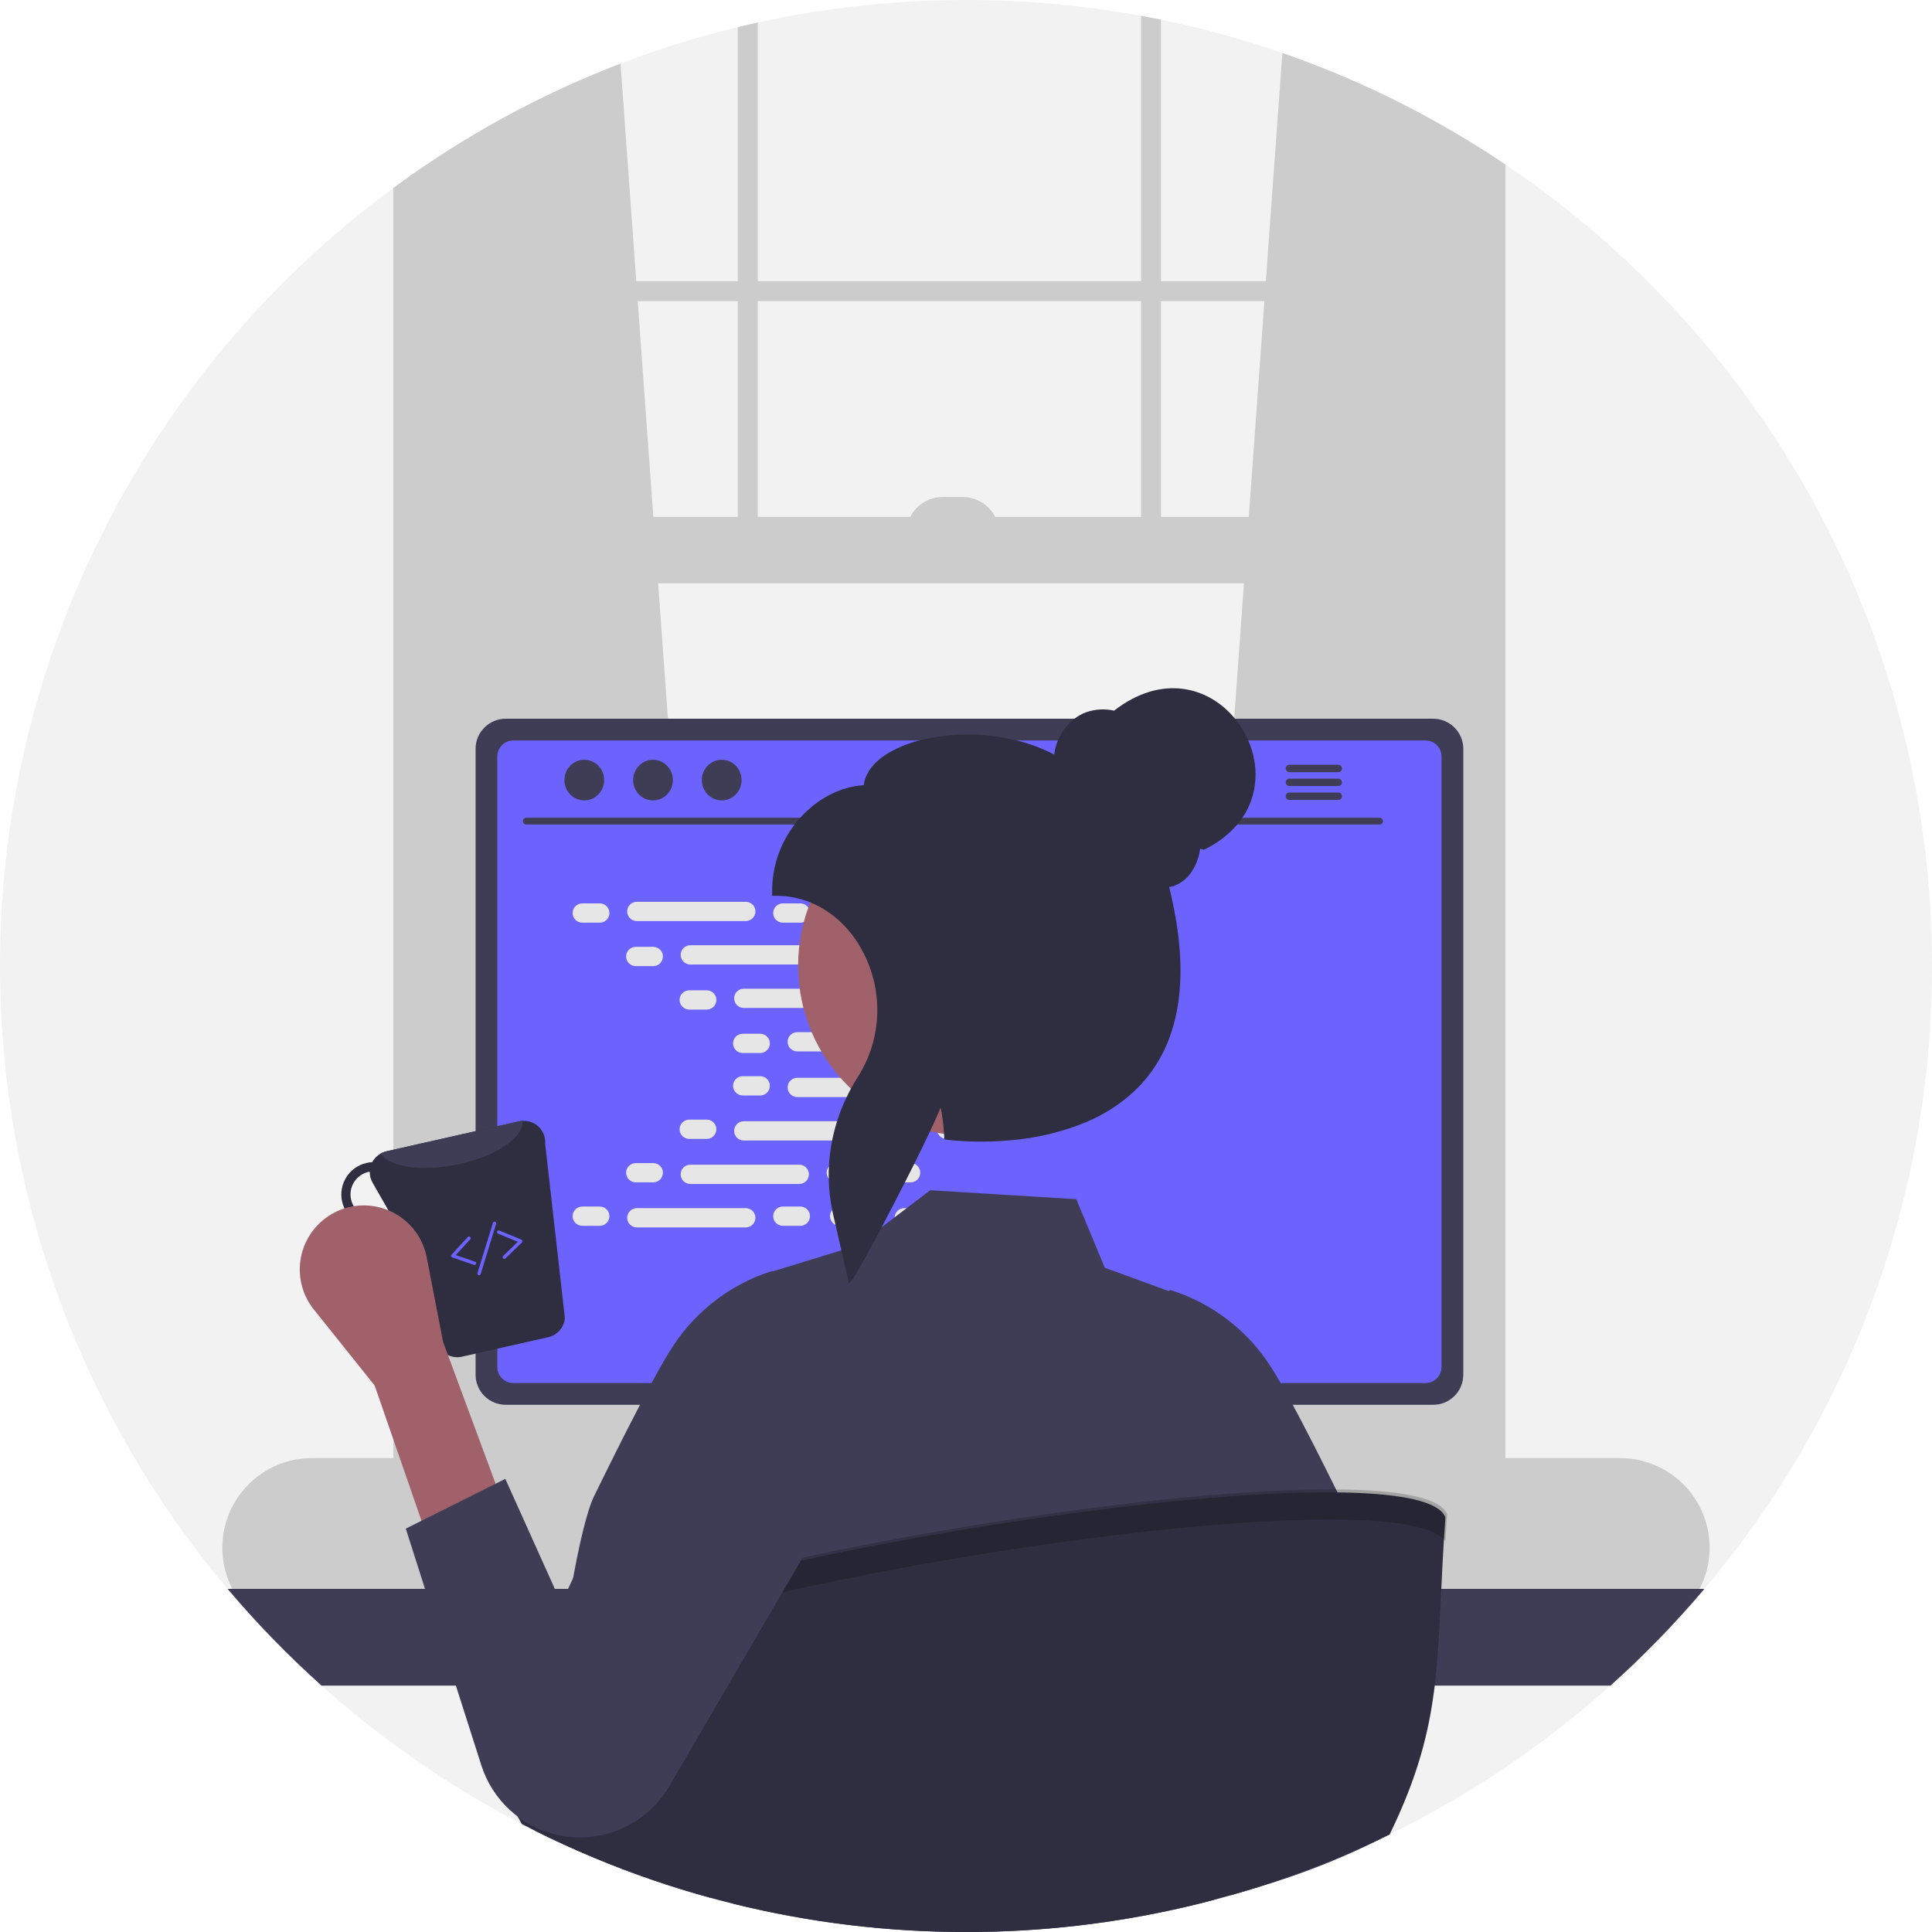
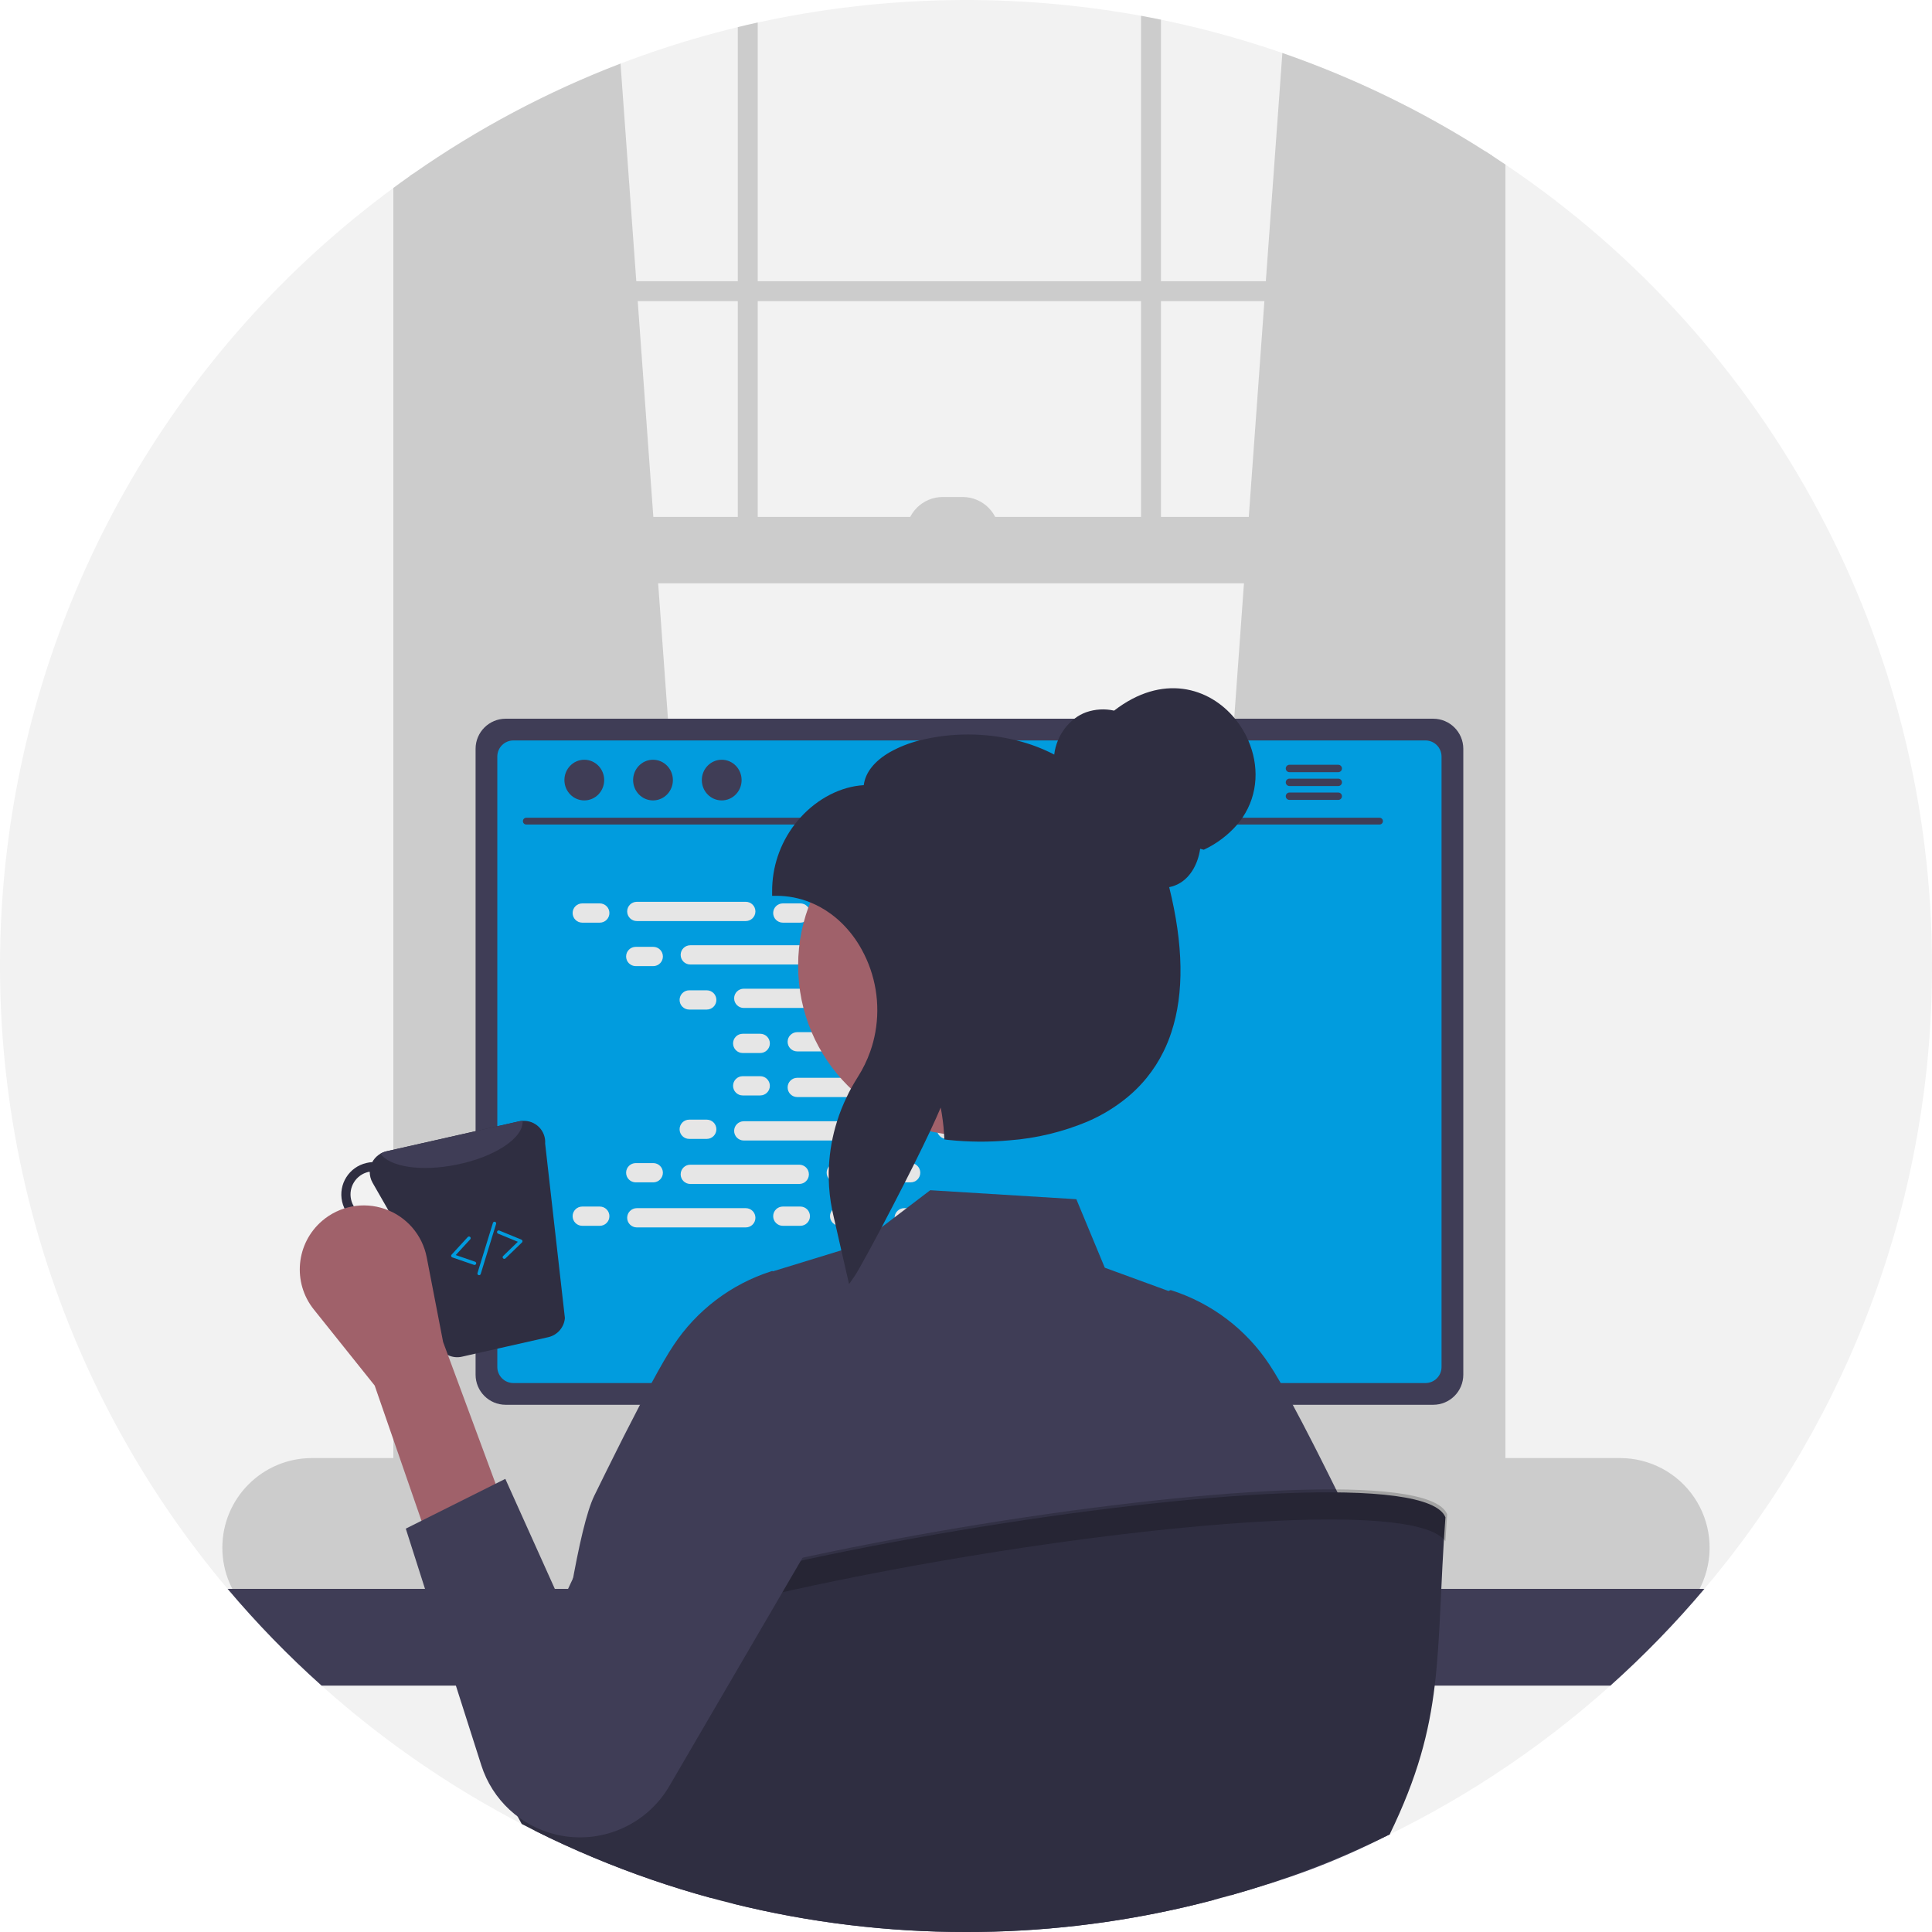
<svg xmlns="http://www.w3.org/2000/svg" data-name="Layer 1" width="578" height="578" viewBox="0 0 578 578">
  <path d="M889,450a287.861,287.861,0,0,1-68.09,186.34c-1.6,1.9-3.23,3.77-4.89,5.63a290.588,290.588,0,0,1-67.49,55.99q-8.67,5.205-17.72,9.81c-.61.31-1.23.62-1.84.92-.73.37-1.47.73-2.21,1.09A286.159,286.159,0,0,1,679.24,728q-2.55.72-5.11,1.4a288.588,288.588,0,0,1-65.84,9.49c-1.16.03-2.3.05-3.4.07-.39.01-.77.02-1.15.02-1.25.01-2.49.02-3.74.02a289.271,289.271,0,0,1-69.54-8.43q-3.42-.84-6.81-1.77a285.473,285.473,0,0,1-34.97-12.03q-9-3.75-17.68-8.09c-1.31-.66-2.62-1.32-3.91-2-.55-.27-1.09-.56-1.63-.84a290.458,290.458,0,0,1-81.65-64.06c-1.6-1.79-3.17-3.61-4.72-5.44a289.025,289.025,0,0,1,49.59-419.1c1.64-1.21,3.29-2.41,4.96-3.58q.495-.345.99-.69a286.753,286.753,0,0,1,97.1-43.85c1.98-.49,3.96-.95,5.96-1.38a291.798,291.798,0,0,1,114.68-2.01c1.99.37,3.98.75,5.96,1.16a287.281,287.281,0,0,1,97.1,39.43c.66.42,1.32.84,1.98,1.28,1.33.86,2.66,1.74,3.97,2.63A288.686,288.686,0,0,1,889,450Z" transform="translate(-311 -161)" fill="#f2f2f2" />
  <path d="M527,599.51l-92.37,8.2-.99.09V213.66q.495-.345.99-.69a288.323,288.323,0,0,1,62.01-32.94l4.72,65.1.43,5.96,4.67,64.56L507.9,335.51l18.93,261.7Z" transform="translate(-311 -161)" fill="#ccc" />
  <path d="M755.43,206.32c.66.42,1.32.84,1.98,1.28V607.8l-1.98-.18-91.37-8.11.17-2.3L683.16,335.51l1.44-19.86,4.67-64.56.43-5.96,4.95-68.27A287.687,287.687,0,0,1,755.43,206.32Z" transform="translate(-311 -161)" fill="#ccc" />
  <path d="M755.43,206.32V613.26c0,7.81-5.38,14.16-12,14.16H446.63c-5.48,0-10.13-4.36-11.54-10.31a16.108,16.108,0,0,1-.46-3.85V212.97q-.495.345-.99.69c-1.67,1.17-3.32,2.37-4.96,3.58V613.26a22.919,22.919,0,0,0,6.18,16,17.06,17.06,0,0,0,7.78,4.66,15.118,15.118,0,0,0,3.99.53h296.8a15.249,15.249,0,0,0,4-.53c7.98-2.15,13.95-10.59,13.95-20.66V210.23c-1.31-.89-2.64-1.77-3.97-2.63C756.75,207.16,756.09,206.74,755.43,206.32Z" transform="translate(-311 -161)" fill="#ccc" />
  <rect x="120.655" y="84.134" width="326.752" height="5.959" fill="#ccc" />
  <path d="M531.73,169.12c1.98-.49,3.96-.95,5.96-1.38V329.55h-5.96Z" transform="translate(-311 -161)" fill="#ccc" />
  <path d="M652.37,165.73c1.99.37,3.98.75,5.96,1.16V329.55h-5.96Z" transform="translate(-311 -161)" fill="#ccc" />
  <path d="M795.65,597.21H404.34a26.82,26.82,0,0,0,0,53.64H795.65a26.76,26.76,0,0,0,20.12-9.11,27.096,27.096,0,0,0,3.02-4.18,25.54,25.54,0,0,0,1.75-3.56,26.803,26.803,0,0,0-24.89-36.79Z" transform="translate(-311 -161)" fill="#ccc" />
  <rect x="122.642" y="154.649" width="324.766" height="19.863" fill="#ccc" />
  <path d="M282.045,148.69h5.959a10.925,10.925,0,0,1,10.925,10.925v0a0,0,0,0,1,0,0h-27.809a0,0,0,0,1,0,0v0a10.925,10.925,0,0,1,10.925-10.925Z" fill="#ccc" />
  <path d="M820.91,636.34a289.004,289.004,0,0,1-28.12,28.95H407.21a289.004,289.004,0,0,1-28.12-28.95Z" transform="translate(-311 -161)" fill="#3f3d56" />
  <path d="M632.28,536.07H567.36a3.175,3.175,0,0,0-1.03.16,3.448,3.448,0,0,0-2.43,3.3V642.09h71.85V539.53A3.463,3.463,0,0,0,632.28,536.07Zm-24.57,50.6a7.531,7.531,0,0,1-1.56,4.6,7.665,7.665,0,0,1-13.78-4.6v-11.9a7.67,7.67,0,0,1,15.34,0Z" transform="translate(-311 -161)" fill="#2f2e41" />
  <path d="M563.68,638.81v9.89a1.94,1.94,0,0,0,1.93,1.94h68.43a1.946,1.946,0,0,0,1.93-1.94v-9.89Z" transform="translate(-311 -161)" fill="#3f3d56" />
  <path d="M739.78,376.02H462.28a9.011,9.011,0,0,0-9,8.99V572.27a9.007,9.007,0,0,0,9,9h277.5a9.007,9.007,0,0,0,9-9V385.01A9.012,9.012,0,0,0,739.78,376.02Z" transform="translate(-311 -161)" fill="#3f3d56" />
-   <path d="M737.46,382.52H464.59a4.82,4.82,0,0,0-4.81,4.82V569.96a4.818,4.818,0,0,0,4.81,4.81H737.46a4.818,4.818,0,0,0,4.81-4.81V387.34A4.821,4.821,0,0,0,737.46,382.52Z" transform="translate(-311 -161)" fill="#6c63ff" />
+   <path d="M737.46,382.52H464.59a4.82,4.82,0,0,0-4.81,4.82V569.96a4.818,4.818,0,0,0,4.81,4.81H737.46a4.818,4.818,0,0,0,4.81-4.81V387.34A4.821,4.821,0,0,0,737.46,382.52Z" transform="translate(-311 -161)" fill="#019CDE" />
  <path d="M687.24,650.48l-2.52-11.97a2.992,2.992,0,0,0-1.86-2.17,2.894,2.894,0,0,0-1.06-.2H524.49a2.895,2.895,0,0,0-1.06.2,2.993,2.993,0,0,0-1.86,2.17l-2.52,11.97a2.987,2.987,0,0,0,2.92,3.6H684.31a2.948,2.948,0,0,0,2.32-1.11A2.985,2.985,0,0,0,687.24,650.48Z" transform="translate(-311 -161)" fill="#2f2e41" />
  <rect x="214.643" y="477.296" width="5" height="3" rx="0.488" fill="#3f3d56" />
  <rect x="224.643" y="477.296" width="5" height="3" rx="0.488" fill="#3f3d56" />
  <rect x="234.643" y="477.296" width="5" height="3" rx="0.488" fill="#3f3d56" />
  <rect x="244.643" y="477.296" width="5" height="3" rx="0.488" fill="#3f3d56" />
  <rect x="254.643" y="477.296" width="5" height="3" rx="0.488" fill="#3f3d56" />
  <rect x="264.643" y="477.296" width="5" height="3" rx="0.488" fill="#3f3d56" />
  <rect x="274.643" y="477.296" width="5" height="3" rx="0.488" fill="#3f3d56" />
  <rect x="284.643" y="477.296" width="5" height="3" rx="0.488" fill="#3f3d56" />
  <rect x="294.643" y="477.296" width="5" height="3" rx="0.488" fill="#3f3d56" />
  <rect x="304.643" y="477.296" width="5" height="3" rx="0.488" fill="#3f3d56" />
  <rect x="314.643" y="477.296" width="5" height="3" rx="0.488" fill="#3f3d56" />
  <rect x="324.643" y="477.296" width="5" height="3" rx="0.488" fill="#3f3d56" />
  <rect x="334.643" y="477.296" width="5" height="3" rx="0.488" fill="#3f3d56" />
  <rect x="344.643" y="477.296" width="5" height="3" rx="0.488" fill="#3f3d56" />
  <rect x="354.643" y="477.296" width="5" height="3" rx="0.488" fill="#3f3d56" />
  <rect x="364.643" y="477.296" width="5" height="3" rx="0.488" fill="#3f3d56" />
  <rect x="214.525" y="482.296" width="5" height="3" rx="0.488" fill="#3f3d56" />
  <rect x="224.525" y="482.296" width="5" height="3" rx="0.488" fill="#3f3d56" />
  <rect x="234.525" y="482.296" width="5" height="3" rx="0.488" fill="#3f3d56" />
  <rect x="244.525" y="482.296" width="5" height="3" rx="0.488" fill="#3f3d56" />
  <rect x="254.525" y="482.296" width="5" height="3" rx="0.488" fill="#3f3d56" />
  <rect x="264.525" y="482.296" width="5" height="3" rx="0.488" fill="#3f3d56" />
  <rect x="274.525" y="482.296" width="5" height="3" rx="0.488" fill="#3f3d56" />
  <rect x="284.525" y="482.296" width="5" height="3" rx="0.488" fill="#3f3d56" />
  <rect x="294.525" y="482.296" width="5" height="3" rx="0.488" fill="#3f3d56" />
  <rect x="304.525" y="482.296" width="5" height="3" rx="0.488" fill="#3f3d56" />
  <rect x="314.525" y="482.296" width="5" height="3" rx="0.488" fill="#3f3d56" />
  <rect x="324.525" y="482.296" width="5" height="3" rx="0.488" fill="#3f3d56" />
  <rect x="334.525" y="482.296" width="5" height="3" rx="0.488" fill="#3f3d56" />
  <rect x="344.525" y="482.296" width="5" height="3" rx="0.488" fill="#3f3d56" />
  <rect x="354.525" y="482.296" width="5" height="3" rx="0.488" fill="#3f3d56" />
  <rect x="364.525" y="482.296" width="5" height="3" rx="0.488" fill="#3f3d56" />
  <rect x="262.525" y="488.296" width="40" height="3" rx="0.488" fill="#3f3d56" />
  <path d="M723.748,407.677H468.425a1.016,1.016,0,0,1,0-2.031H723.748a1.016,1.016,0,0,1,0,2.031Z" transform="translate(-311 -161)" fill="#3f3d56" />
  <ellipse cx="174.805" cy="233.379" rx="5.95" ry="6.083" fill="#3f3d56" />
  <ellipse cx="195.361" cy="233.379" rx="5.95" ry="6.083" fill="#3f3d56" />
  <ellipse cx="215.917" cy="233.379" rx="5.95" ry="6.083" fill="#3f3d56" />
  <path d="M711.37,389.8h-14.6a1.105,1.105,0,0,0,0,2.21h14.6a1.105,1.105,0,0,0,0-2.21Z" transform="translate(-311 -161)" fill="#3f3d56" />
  <path d="M711.37,393.95h-14.6a1.105,1.105,0,0,0,0,2.21h14.6a1.105,1.105,0,0,0,0-2.21Z" transform="translate(-311 -161)" fill="#3f3d56" />
  <path d="M711.37,398.1h-14.6a1.105,1.105,0,0,0,0,2.21h14.6a1.105,1.105,0,0,0,0-2.21Z" transform="translate(-311 -161)" fill="#3f3d56" />
  <rect x="171.314" y="270.273" width="11.006" height="5.76" rx="2.88" fill="#e6e6e6" />
  <rect x="231.314" y="270.273" width="11.006" height="5.76" rx="2.88" fill="#e6e6e6" />
  <rect x="248.314" y="270.273" width="11.006" height="5.76" rx="2.88" fill="#e6e6e6" />
  <rect x="187.634" y="269.793" width="38.366" height="5.76" rx="2.88" fill="#e6e6e6" />
  <rect x="267.634" y="269.793" width="38.366" height="5.76" rx="2.88" fill="#e6e6e6" />
  <rect x="187.314" y="283.273" width="11.006" height="5.76" rx="2.88" fill="#e6e6e6" />
  <rect x="247.314" y="283.273" width="11.006" height="5.76" rx="2.88" fill="#e6e6e6" />
  <rect x="264.314" y="283.273" width="11.006" height="5.76" rx="2.88" fill="#e6e6e6" />
  <rect x="203.634" y="282.793" width="38.366" height="5.76" rx="2.88" fill="#e6e6e6" />
  <rect x="283.634" y="282.793" width="38.366" height="5.76" rx="2.88" fill="#e6e6e6" />
  <rect x="203.314" y="296.273" width="11.006" height="5.76" rx="2.88" fill="#e6e6e6" />
  <rect x="263.314" y="296.273" width="11.006" height="5.76" rx="2.88" fill="#e6e6e6" />
  <rect x="280.314" y="296.273" width="11.006" height="5.76" rx="2.88" fill="#e6e6e6" />
  <rect x="219.634" y="295.793" width="38.366" height="5.76" rx="2.88" fill="#e6e6e6" />
  <rect x="299.634" y="295.793" width="38.366" height="5.76" rx="2.88" fill="#e6e6e6" />
  <rect x="219.314" y="309.273" width="11.006" height="5.76" rx="2.88" fill="#e6e6e6" />
  <rect x="279.314" y="309.273" width="11.006" height="5.76" rx="2.88" fill="#e6e6e6" />
  <rect x="296.314" y="309.273" width="11.006" height="5.76" rx="2.88" fill="#e6e6e6" />
  <rect x="235.634" y="308.793" width="38.366" height="5.76" rx="2.88" fill="#e6e6e6" />
  <rect x="231.314" y="360.967" width="11.006" height="5.76" rx="2.88" fill="#e6e6e6" />
  <rect x="248.314" y="360.967" width="11.006" height="5.76" rx="2.88" fill="#e6e6e6" />
  <rect x="267.634" y="361.447" width="38.366" height="5.76" rx="2.88" fill="#e6e6e6" />
  <rect x="171.314" y="360.967" width="11.006" height="5.76" rx="2.88" fill="#e6e6e6" />
  <rect x="187.634" y="361.447" width="38.366" height="5.76" rx="2.88" fill="#e6e6e6" />
  <rect x="187.314" y="347.967" width="11.006" height="5.76" rx="2.88" fill="#e6e6e6" />
  <rect x="247.314" y="347.967" width="11.006" height="5.76" rx="2.88" fill="#e6e6e6" />
  <rect x="264.314" y="347.967" width="11.006" height="5.76" rx="2.88" fill="#e6e6e6" />
  <rect x="203.634" y="348.447" width="38.366" height="5.76" rx="2.88" fill="#e6e6e6" />
  <rect x="203.314" y="334.967" width="11.006" height="5.76" rx="2.88" fill="#e6e6e6" />
  <rect x="263.314" y="334.967" width="11.006" height="5.76" rx="2.88" fill="#e6e6e6" />
  <rect x="280.314" y="334.967" width="11.006" height="5.76" rx="2.88" fill="#e6e6e6" />
  <rect x="219.634" y="335.447" width="38.366" height="5.76" rx="2.88" fill="#e6e6e6" />
  <rect x="219.314" y="321.967" width="11.006" height="5.76" rx="2.88" fill="#e6e6e6" />
  <rect x="279.314" y="321.967" width="11.006" height="5.76" rx="2.88" fill="#e6e6e6" />
  <rect x="296.314" y="321.967" width="11.006" height="5.76" rx="2.88" fill="#e6e6e6" />
  <rect x="235.634" y="322.447" width="38.366" height="5.76" rx="2.88" fill="#e6e6e6" />
  <path d="M726.81,709.77c-.61.31-1.23.62-1.84.92-15.8,7.9-28.44,12.39-45.73,17.31-1.46-16.3-2.87-44.95-4.24-62.71-.36-4.61-.72-8.48-1.07-11.21a15.182,15.182,0,0,0-.88-4.25l.06,4.25.15,11.21.87,64.11a288.588,288.588,0,0,1-65.84,9.49c-1.16.03-2.3.05-3.4.07-.39.01-.77.02-1.15.02-1.25.01-2.49.02-3.74.02a289.271,289.271,0,0,1-69.54-8.43c.49-16.13.98-44.46,1.45-65.28.1-4.07.19-7.86.29-11.21.19-7.16.39-12.32.58-14.05a4.361,4.361,0,0,0-.39.97,97.154,97.154,0,0,0-1.89,13.08c-.35,3.35-.7,7.14-1.05,11.21-1.86,21.63-3.8,51.04-5.8,63.51a285.473,285.473,0,0,1-34.97-12.03q-9-3.75-17.68-8.09c1.1-7.2,2.25-15.27,3.43-23.64.92-6.49,1.87-13.16,2.84-19.75,1.5-10.18,3.04-20.16,4.6-28.95,2.28-12.84,4.62-23.16,6.94-27.9,2.2-4.5,4.4-8.94,6.53-13.19.74-1.49,1.48-2.96,2.2-4.39.17-.34.34-.67.51-1,1.53-3.01,3.01-5.89,4.42-8.59,1.21-2.31,2.36-4.49,3.45-6.5,2.64-4.88,4.88-8.77,6.54-11.23a55.257,55.257,0,0,1,29.28-22.21l.3-.08.21.09,20.45-6.28,2.99-.92,2.01-.62,7.08-5.39,3.85-2.93,3.61-2.75,7.06-5.37,43.71,2.69,8.51,20.49,19.06,6.97.33-.15.29-.12.3.08a55.306,55.306,0,0,1,29.28,22.21c.94,1.41,2.08,3.27,3.37,5.52,1.1,1.91,2.3,4.09,3.6,6.5,1.85,3.43,3.87,7.3,6.01,11.49.47.92.95,1.86,1.43,2.81q1.335,2.64,2.71,5.39c2.13,4.25,4.33,8.69,6.53,13.2,1.91,3.91,3.84,11.95,5.74,22.18,1.57,8.5,3.13,18.52,4.64,28.95,1.98,13.52-.13,29.71,1.66,42.15C726.58,708.23,726.7,709,726.81,709.77Z" transform="translate(-311 -161)" fill="#3f3d56" />
  <circle cx="289.615" cy="288.888" r="50.836" fill="#a0616a" />
  <path d="M684.45,382.52a26.608,26.608,0,0,0-3.97-6.5c-7.72-9.43-21.76-13.58-36.17-2.42a15.279,15.279,0,0,0-8.35.48,12.91,12.91,0,0,0-3.52,1.94,15.97,15.97,0,0,0-4.94,6.5,15.522,15.522,0,0,0-1.1,4.23,50.565,50.565,0,0,0-11.23-4.23,60.34,60.34,0,0,0-29.13,0,36.544,36.544,0,0,0-8.78,3.48c-4.68,2.7-7.37,6.11-7.85,9.9-6.75.38-13.77,3.93-19,9.75-.59.65-1.16,1.33-1.69,2.03A32.709,32.709,0,0,0,542,427.73V429h1.27a26.87,26.87,0,0,1,10.15,1.98,27.585,27.585,0,0,1,5.89,3.25,28.764,28.764,0,0,1,3.37,2.8,33.483,33.483,0,0,1,6.12,8.05,37.459,37.459,0,0,1,4.08,24.71,36.2,36.2,0,0,1-1.52,5.76,37.584,37.584,0,0,1-3.71,7.63c-.06.09-.11.18-.17.27-.67,1.07-1.31,2.16-1.91,3.26-.45.82-.87,1.66-1.26,2.5a51.957,51.957,0,0,0-2.88,7.24,53.586,53.586,0,0,0-2.44,13.54c-.07,1.22-.09,2.44-.05,3.66a51.979,51.979,0,0,0,1.03,9.36c.09.42.18.83.27,1.25l.73,3.19,1.73,7.61,1.2,5.24,1.11,4.86,1.64-2.35c.56-.8,1.97-3.26,3.86-6.74,1.25-2.27,2.7-4.98,4.27-7.94,2.19-4.15,4.59-8.78,6.94-13.4.95-1.87,1.89-3.73,2.8-5.55,1.72-3.45,3.34-6.78,4.73-9.74,1.28-2.73,2.37-5.15,3.18-7.09.25,1.27.46,2.56.62,3.86.18,1.32.31,2.66.38,4,.02.2.03.41.04.61l.04.82.01.24,1.06.14a93.022,93.022,0,0,0,18.4.14h.01a74.862,74.862,0,0,0,23.56-5.71,49.257,49.257,0,0,0,11.8-7.24,41.3,41.3,0,0,0,4.66-4.52c.36-.41.71-.82,1.05-1.24a41.125,41.125,0,0,0,5.05-7.9,41.802,41.802,0,0,0,2.34-5.76c3.84-11.63,3.62-26.14-.66-43.38a9.923,9.923,0,0,0,3.27-1.26c3.14-1.89,5.32-5.64,6-10.22l1.08.29a30.104,30.104,0,0,0,10.01-7.54,24.115,24.115,0,0,0,1.54-2.03C687.58,398.45,687.62,389.81,684.45,382.52Z" transform="translate(-311 -161)" fill="#2f2e41" />
  <polygon points="206.32 475.296 214.817 442.504 222.32 470.8 206.32 475.296" opacity="0.2" />
  <path d="M743.43,614.93c-3.04,41.88.11,60.32-16.67,94.85A286.159,286.159,0,0,1,679.24,728q-2.55.72-5.11,1.4a288.588,288.588,0,0,1-65.84,9.49c-1.16.03-2.3.05-3.4.07-.39.01-.77.02-1.15.02-1.25.01-2.49.02-3.74.02a289.271,289.271,0,0,1-69.54-8.43q-3.42-.84-6.81-1.77a285.473,285.473,0,0,1-34.97-12.03q-9-3.75-17.68-8.09c-1.31-.66-2.62-1.32-3.91-2-6.63-11.66-10.4-25.84-10.48-42.88C461.2,634.44,733.29,589.61,743.43,614.93Z" transform="translate(-311 -161)" fill="#2f2e41" />
  <path d="M743.422,622.102c.155-2.593.329-5.271.531-8.06-10.14-25.32-282.23,19.51-286.82,48.87.013,2.692.128,5.304.321,7.855C468.57,641.789,727.059,599.181,743.422,622.102Z" transform="translate(-311 -161)" opacity="0.2" />
  <path d="M474.096,503.152a6.365,6.365,0,0,0-6.753-6.816,5.854,5.854,0,0,0-1.005.126l-39.762,8.983a6.548,6.548,0,0,0-4.209,3.235,8.184,8.184,0,0,0-1.727.251,9.661,9.661,0,0,0,4.271,18.845,9.794,9.794,0,0,0,3.895-1.884l13.474,37.941a6.329,6.329,0,0,0,6.941,3.046l25.849-5.842A6.416,6.416,0,0,0,480,555.32Zm-49.781,21.923a6.91,6.91,0,0,1-3.078-13.474c.126-.031.251,0,.377-.031a6.506,6.506,0,0,0,.848,3.266l4.931,8.606A6.505,6.505,0,0,1,424.314,525.074Z" transform="translate(-311 -161)" fill="#2f2e41" />
  <path d="M467.343,496.336c.377,5.025-8.229,10.804-19.755,13.097-10.585,2.167-20.07.659-22.739-3.298a6.025,6.025,0,0,1,1.728-.691l39.762-8.983A5.854,5.854,0,0,1,467.343,496.336Z" transform="translate(-311 -161)" fill="#3f3d56" />
  <path d="M439.843,623.905,462.177,612.738l-18.611-50.251-4.905-25.342a19.161,19.161,0,0,0-31.282-10.907h0a19.161,19.161,0,0,0-2.493,26.518l18.207,22.759Z" transform="translate(-311 -161)" fill="#a0616a" />
  <path d="M462.177,603.433l-29.778,14.889,22.599,70.809A30.977,30.977,0,0,0,477.333,709.847h0a30.977,30.977,0,0,0,33.737-14.197l59.925-102.714a31.62,31.62,0,0,0-10.196-42.982h0a31.62,31.62,0,0,0-45.296,12.765l-36.576,77.936Z" transform="translate(-311 -161)" fill="#3f3d56" />
-   <path d="M452.967,539.441a.496.496,0,0,1-.163-.027l-6.501-2.238a.499.499,0,0,1-.206-.811l4.835-5.265a.5.5,0,1,1,.736.676l-4.319,4.702,5.779,1.99a.5.5,0,0,1-.163.973Z" transform="translate(-311 -161)" fill="#6c63ff" />
-   <path d="M461.878,537.617a.5.5,0,0,1-.348-.859l4.395-4.249-5.903-2.433a.5.5,0,1,1,.381-.924l6.609,2.724a.5.5,0,0,1,.157.821l-4.943,4.779A.5.5,0,0,1,461.878,537.617Z" transform="translate(-311 -161)" fill="#6c63ff" />
-   <path d="M454.332,542.5a.482.482,0,0,1-.147-.022.5.5,0,0,1-.331-.625l4.615-15a.5.5,0,0,1,.956.295l-4.615,15A.5.5,0,0,1,454.332,542.5Z" transform="translate(-311 -161)" fill="#6c63ff" />
+   <path d="M452.967,539.441a.496.496,0,0,1-.163-.027l-6.501-2.238a.499.499,0,0,1-.206-.811l4.835-5.265a.5.5,0,1,1,.736.676l-4.319,4.702,5.779,1.99a.5.5,0,0,1-.163.973Z" transform="translate(-311 -161)" fill="#019CDE" />
+   <path d="M461.878,537.617a.5.5,0,0,1-.348-.859l4.395-4.249-5.903-2.433a.5.5,0,1,1,.381-.924l6.609,2.724a.5.5,0,0,1,.157.821l-4.943,4.779A.5.5,0,0,1,461.878,537.617Z" transform="translate(-311 -161)" fill="#019CDE" />
+   <path d="M454.332,542.5a.482.482,0,0,1-.147-.022.5.5,0,0,1-.331-.625l4.615-15a.5.5,0,0,1,.956.295l-4.615,15A.5.5,0,0,1,454.332,542.5Z" transform="translate(-311 -161)" fill="#019CDE" />
</svg>
